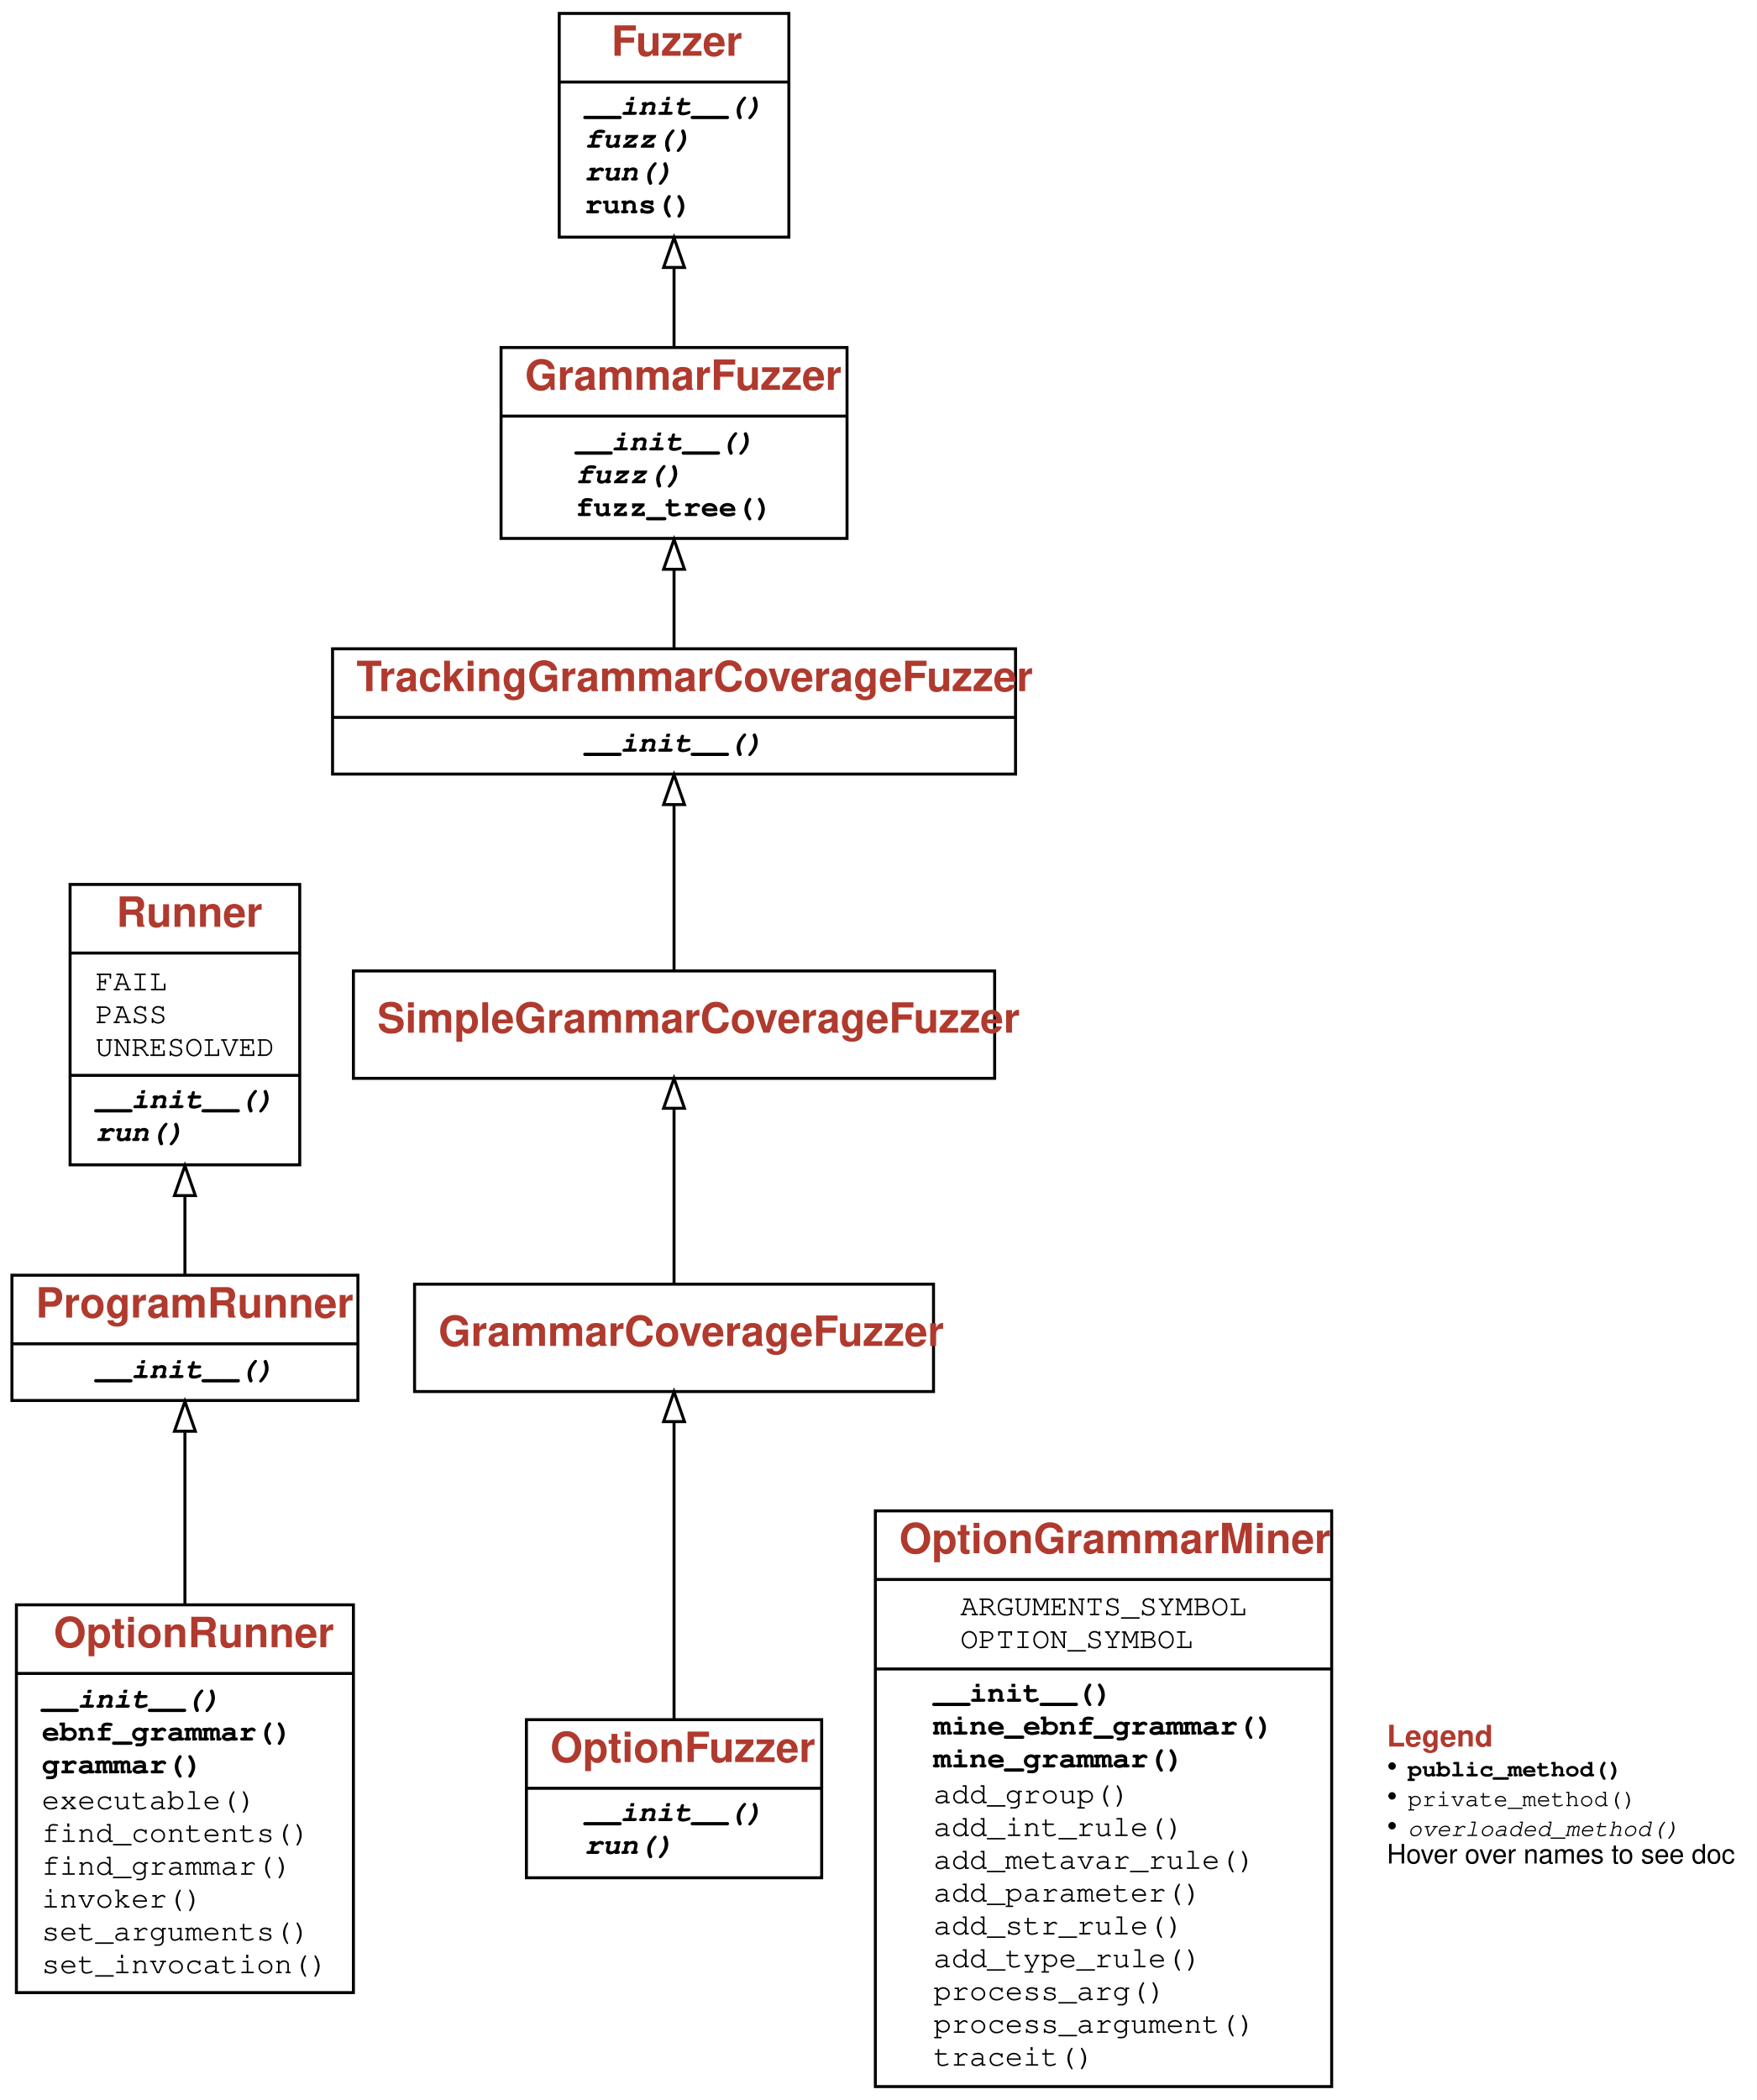
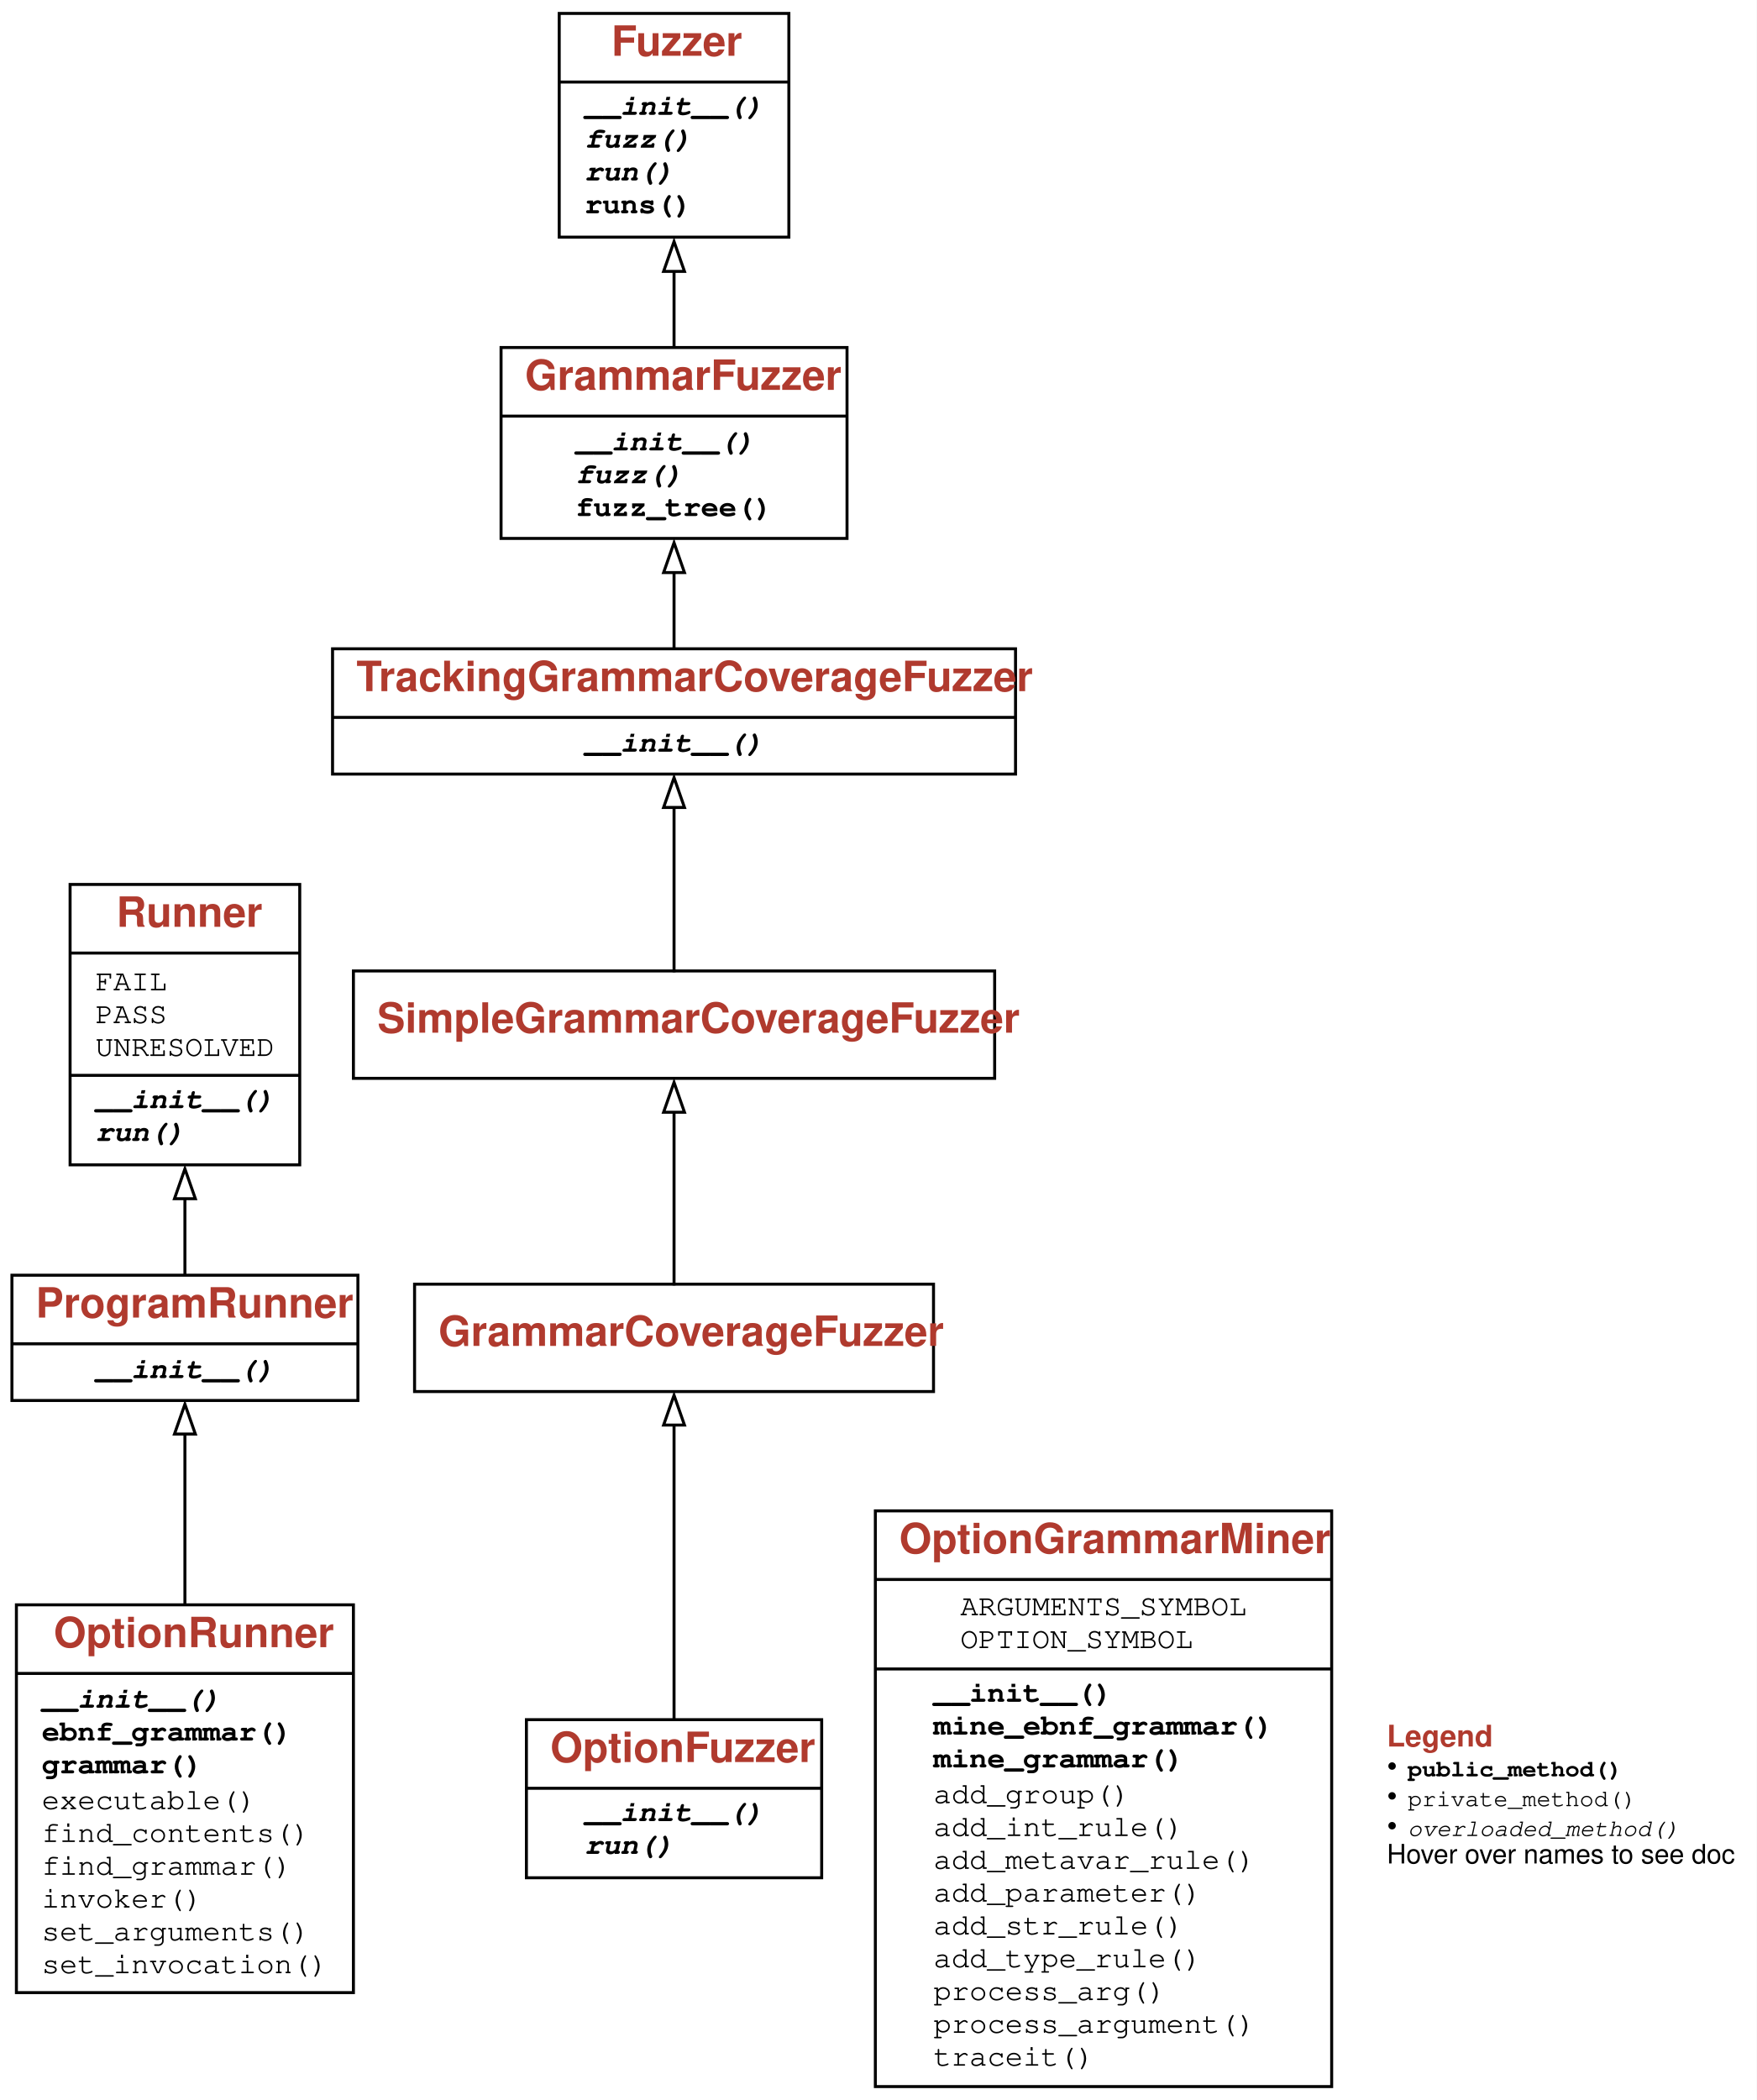
<svg xmlns="http://www.w3.org/2000/svg" xmlns:xlink="http://www.w3.org/1999/xlink" width="589pt" height="704pt" viewBox="0.00 0.00 589.00 704.00">
  <g id="graph0" class="graph" transform="scale(1 1) rotate(0) translate(4 700)">
    <g id="a_graph0">
      <a xlink:title="OptionRunner class hierarchy">
-         <polygon fill="white" stroke="transparent" points="-4,4 -4,-700 585,-700 585,4 -4,4" />
+         <polygon fill="white" stroke="none" points="-4,4 -4,-700 585,-700 585,4 -4,4" />
      </a>
    </g>
    <g id="node1" class="node">
      <g id="a_node1">
        <a xlink:href="#" xlink:title="class OptionRunner:&#10;Run a program while determining its option grammar">
          <polygon fill="none" stroke="black" points="1.5,-32 1.5,-162 114.5,-162 114.5,-32 1.5,-32" />
          <text text-anchor="start" x="14" y="-147.8" font-family="Patua One, Helvetica, sans-serif" font-weight="bold" font-size="14.00" fill="#b03a2e">OptionRunner</text>
-           <polyline fill="none" stroke="black" points="1.5,-139 114.5,-139 " />
+           <polyline fill="none" stroke="black" points="1.5,-139 114.5,-139" />
          <g id="a_node1_0">
            <a xlink:href="#" xlink:title="OptionRunner">
              <g id="a_node1_1">
                <a xlink:href="#" xlink:title="__init__(self, program: Union[str, List[str]], arguments: Optional[str] = None, *, log: bool = False, miner_class: Optional[Type[OptionGrammarMiner]] = None):&#10;Constructor.&#10;`program` - the (Python) program to be executed&#10;`arguments` - an (optional) string with arguments for `program`&#10;`log` - if True, enable logging in miner&#10;`miner_class` - the `OptionGrammarMiner` class to be used&#10;(default: `OptionGrammarMiner`)">
                  <text text-anchor="start" x="10" y="-127.5" font-family="'Fira Mono', 'Source Code Pro', 'Courier', monospace" font-weight="bold" font-style="italic" font-size="10.00">__init__()</text>
                </a>
              </g>
              <g id="a_node1_2">
                <a xlink:href="#" xlink:title="ebnf_grammar(self):&#10;Return extracted grammar in EBNF form">
                  <text text-anchor="start" x="10" y="-116.5" font-family="'Fira Mono', 'Source Code Pro', 'Courier', monospace" font-weight="bold" font-size="10.00">ebnf_grammar()</text>
                </a>
              </g>
              <g id="a_node1_3">
                <a xlink:href="#" xlink:title="grammar(self):&#10;Return extracted grammar in BNF form">
                  <text text-anchor="start" x="10" y="-105.5" font-family="'Fira Mono', 'Source Code Pro', 'Courier', monospace" font-weight="bold" font-size="10.00">grammar()</text>
                </a>
              </g>
              <g id="a_node1_4">
                <a xlink:href="#" xlink:title="executable(self)">
                  <text text-anchor="start" x="10" y="-93.5" font-family="'Fira Mono', 'Source Code Pro', 'Courier', monospace" font-size="10.00">executable()</text>
                </a>
              </g>
              <g id="a_node1_5">
                <a xlink:href="#" xlink:title="find_contents(self)">
                  <text text-anchor="start" x="10" y="-82.5" font-family="'Fira Mono', 'Source Code Pro', 'Courier', monospace" font-size="10.00">find_contents()</text>
                </a>
              </g>
              <g id="a_node1_6">
                <a xlink:href="#" xlink:title="find_grammar(self)">
                  <text text-anchor="start" x="10" y="-71.5" font-family="'Fira Mono', 'Source Code Pro', 'Courier', monospace" font-size="10.00">find_grammar()</text>
                </a>
              </g>
              <g id="a_node1_7">
                <a xlink:href="#" xlink:title="invoker(self)">
                  <text text-anchor="start" x="10" y="-60.5" font-family="'Fira Mono', 'Source Code Pro', 'Courier', monospace" font-size="10.00">invoker()</text>
                </a>
              </g>
              <g id="a_node1_8">
                <a xlink:href="#" xlink:title="set_arguments(self, args)">
                  <text text-anchor="start" x="10" y="-49.5" font-family="'Fira Mono', 'Source Code Pro', 'Courier', monospace" font-size="10.00">set_arguments()</text>
                </a>
              </g>
              <g id="a_node1_9">
                <a xlink:href="#" xlink:title="set_invocation(self, program)">
                  <text text-anchor="start" x="10" y="-38.5" font-family="'Fira Mono', 'Source Code Pro', 'Courier', monospace" font-size="10.00">set_invocation()</text>
                </a>
              </g>
            </a>
          </g>
        </a>
      </g>
    </g>
    <g id="node2" class="node">
      <g id="a_node2">
        <a xlink:href="Fuzzer.ipynb" xlink:title="class ProgramRunner:&#10;Test a program with inputs.">
          <polygon fill="none" stroke="black" points="0,-230.5 0,-272.5 116,-272.5 116,-230.5 0,-230.5" />
          <text text-anchor="start" x="8" y="-258.3" font-family="Patua One, Helvetica, sans-serif" font-weight="bold" font-size="14.00" fill="#b03a2e">ProgramRunner</text>
-           <polyline fill="none" stroke="black" points="0,-249.5 116,-249.5 " />
+           <polyline fill="none" stroke="black" points="0,-249.5 116,-249.5" />
          <g id="a_node2_10">
            <a xlink:href="#" xlink:title="ProgramRunner">
              <g id="a_node2_11">
                <a xlink:href="Fuzzer.ipynb" xlink:title="__init__(self, program: Union[str, List[str]]) -&gt; None:&#10;Initialize.&#10;`program` is a program spec as passed to `subprocess.run()`">
                  <text text-anchor="start" x="28" y="-238" font-family="'Fira Mono', 'Source Code Pro', 'Courier', monospace" font-weight="bold" font-style="italic" font-size="10.00">__init__()</text>
                </a>
              </g>
            </a>
          </g>
        </a>
      </g>
    </g>
    <g id="edge1" class="edge">
-       <path fill="none" stroke="black" d="M58,-162.23C58,-182.26 58,-203.43 58,-220.01" />
-       <polygon fill="none" stroke="black" points="54.5,-220.19 58,-230.19 61.5,-220.19 54.5,-220.19" />
+       <path fill="none" stroke="black" d="M58,-161.79C58,-181.76 58,-202.89 58,-219.53" />
+       <polygon fill="none" stroke="black" points="54.5,-219.25 58,-229.25 61.5,-219.25 54.5,-219.25" />
    </g>
    <g id="node3" class="node">
      <g id="a_node3">
        <a xlink:href="Fuzzer.ipynb" xlink:title="class Runner:&#10;Base class for testing inputs.">
          <polygon fill="none" stroke="black" points="19.5,-309.5 19.5,-403.5 96.5,-403.5 96.5,-309.5 19.5,-309.5" />
          <text text-anchor="start" x="35" y="-389.3" font-family="Patua One, Helvetica, sans-serif" font-weight="bold" font-size="14.00" fill="#b03a2e">Runner</text>
-           <polyline fill="none" stroke="black" points="19.5,-380.5 96.5,-380.5 " />
+           <polyline fill="none" stroke="black" points="19.5,-380.5 96.5,-380.5" />
          <g id="a_node3_12">
            <a xlink:href="#" xlink:title="Runner">
              <g id="a_node3_13">
                <a xlink:href="Fuzzer.ipynb" xlink:title="FAIL = 'FAIL'">
                  <text text-anchor="start" x="28" y="-368" font-family="'Fira Mono', 'Source Code Pro', 'Courier', monospace" font-size="10.00">FAIL</text>
                </a>
              </g>
              <g id="a_node3_14">
                <a xlink:href="Fuzzer.ipynb" xlink:title="PASS = 'PASS'">
                  <text text-anchor="start" x="28" y="-357" font-family="'Fira Mono', 'Source Code Pro', 'Courier', monospace" font-size="10.00">PASS</text>
                </a>
              </g>
              <g id="a_node3_15">
                <a xlink:href="Fuzzer.ipynb" xlink:title="UNRESOLVED = 'UNRESOLVED'">
                  <text text-anchor="start" x="28" y="-346" font-family="'Fira Mono', 'Source Code Pro', 'Courier', monospace" font-size="10.00">UNRESOLVED</text>
                </a>
              </g>
            </a>
          </g>
-           <polyline fill="none" stroke="black" points="19.5,-339.5 96.5,-339.5 " />
+           <polyline fill="none" stroke="black" points="19.5,-339.5 96.5,-339.5" />
          <g id="a_node3_16">
            <a xlink:href="#" xlink:title="Runner">
              <g id="a_node3_17">
                <a xlink:href="Fuzzer.ipynb" xlink:title="__init__(self) -&gt; None:&#10;Initialize">
                  <text text-anchor="start" x="28" y="-328.5" font-family="'Fira Mono', 'Source Code Pro', 'Courier', monospace" font-weight="bold" font-style="italic" font-size="10.00">__init__()</text>
                </a>
              </g>
              <g id="a_node3_18">
                <a xlink:href="Fuzzer.ipynb" xlink:title="run(self, inp: str) -&gt; Any:&#10;Run the runner with the given input">
                  <text text-anchor="start" x="28" y="-317.5" font-family="'Fira Mono', 'Source Code Pro', 'Courier', monospace" font-weight="bold" font-style="italic" font-size="10.00">run()</text>
                </a>
              </g>
            </a>
          </g>
        </a>
      </g>
    </g>
    <g id="edge2" class="edge">
-       <path fill="none" stroke="black" d="M58,-272.85C58,-280.51 58,-289.65 58,-299.01" />
-       <polygon fill="none" stroke="black" points="54.5,-299.2 58,-309.2 61.5,-299.2 54.5,-299.2" />
+       <path fill="none" stroke="black" d="M58,-272.36C58,-279.92 58,-288.97 58,-298.28" />
+       <polygon fill="none" stroke="black" points="54.5,-298.15 58,-308.15 61.5,-298.15 54.5,-298.15" />
    </g>
    <g id="node4" class="node">
      <g id="a_node4">
        <a xlink:href="#" xlink:title="class OptionFuzzer:&#10;Fuzz a (Python) program using its arguments">
          <polygon fill="none" stroke="black" points="172.5,-70.5 172.5,-123.5 271.5,-123.5 271.5,-70.5 172.5,-70.5" />
          <text text-anchor="start" x="180.5" y="-109.3" font-family="Patua One, Helvetica, sans-serif" font-weight="bold" font-size="14.00" fill="#b03a2e">OptionFuzzer</text>
-           <polyline fill="none" stroke="black" points="172.5,-100.5 271.5,-100.5 " />
+           <polyline fill="none" stroke="black" points="172.5,-100.5 271.5,-100.5" />
          <g id="a_node4_19">
            <a xlink:href="#" xlink:title="OptionFuzzer">
              <g id="a_node4_20">
                <a xlink:href="#" xlink:title="__init__(self, runner: OptionRunner, *args, **kwargs):&#10;Constructor. `runner` is an OptionRunner.">
                  <text text-anchor="start" x="192" y="-89.5" font-family="'Fira Mono', 'Source Code Pro', 'Courier', monospace" font-weight="bold" font-style="italic" font-size="10.00">__init__()</text>
                </a>
              </g>
              <g id="a_node4_21">
                <a xlink:href="#" xlink:title="run(self, runner=None, inp=''):&#10;Run `runner` with fuzz input">
                  <text text-anchor="start" x="192" y="-78.5" font-family="'Fira Mono', 'Source Code Pro', 'Courier', monospace" font-weight="bold" font-style="italic" font-size="10.00">run()</text>
                </a>
              </g>
            </a>
          </g>
        </a>
      </g>
    </g>
    <g id="node5" class="node">
      <g id="a_node5">
        <a xlink:href="GrammarCoverageFuzzer.ipynb" xlink:title="class GrammarCoverageFuzzer:&#10;Produce from grammars, aiming for coverage of all expansions.">
          <polygon fill="none" stroke="black" points="135,-233.5 135,-269.5 309,-269.5 309,-233.5 135,-233.5" />
          <text text-anchor="start" x="143" y="-248.8" font-family="Patua One, Helvetica, sans-serif" font-weight="bold" font-size="14.00" fill="#b03a2e">GrammarCoverageFuzzer</text>
        </a>
      </g>
    </g>
    <g id="edge3" class="edge">
-       <path fill="none" stroke="black" d="M222,-123.53C222,-151.07 222,-194.78 222,-223.05" />
-       <polygon fill="none" stroke="black" points="218.5,-223.42 222,-233.42 225.5,-223.42 218.5,-223.42" />
+       <path fill="none" stroke="black" d="M222,-123.18C222,-150.57 222,-194.23 222,-222.63" />
+       <polygon fill="none" stroke="black" points="218.5,-222.26 222,-232.26 225.5,-222.26 218.5,-222.26" />
    </g>
    <g id="node6" class="node">
      <g id="a_node6">
        <a xlink:href="GrammarCoverageFuzzer.ipynb" xlink:title="class SimpleGrammarCoverageFuzzer:&#10;When choosing expansions, prefer expansions not covered.">
          <polygon fill="none" stroke="black" points="114.5,-338.5 114.5,-374.5 329.5,-374.5 329.5,-338.5 114.5,-338.5" />
          <text text-anchor="start" x="122.5" y="-353.8" font-family="Patua One, Helvetica, sans-serif" font-weight="bold" font-size="14.00" fill="#b03a2e">SimpleGrammarCoverageFuzzer</text>
        </a>
      </g>
    </g>
    <g id="edge4" class="edge">
-       <path fill="none" stroke="black" d="M222,-269.51C222,-285.46 222,-309.59 222,-328.23" />
-       <polygon fill="none" stroke="black" points="218.5,-328.47 222,-338.47 225.5,-328.47 218.5,-328.47" />
+       <path fill="none" stroke="black" d="M222,-269.05C222,-284.72 222,-308.57 222,-327.26" />
+       <polygon fill="none" stroke="black" points="218.5,-327.14 222,-337.14 225.5,-327.14 218.5,-327.14" />
    </g>
    <g id="node7" class="node">
      <g id="a_node7">
        <a xlink:href="GrammarCoverageFuzzer.ipynb" xlink:title="class TrackingGrammarCoverageFuzzer:&#10;Track grammar coverage during production">
          <polygon fill="none" stroke="black" points="107.5,-440.5 107.5,-482.5 336.5,-482.5 336.5,-440.5 107.5,-440.5" />
          <text text-anchor="start" x="115.5" y="-468.3" font-family="Patua One, Helvetica, sans-serif" font-weight="bold" font-size="14.00" fill="#b03a2e">TrackingGrammarCoverageFuzzer</text>
-           <polyline fill="none" stroke="black" points="107.5,-459.5 336.5,-459.5 " />
+           <polyline fill="none" stroke="black" points="107.5,-459.5 336.5,-459.5" />
          <g id="a_node7_22">
            <a xlink:href="#" xlink:title="TrackingGrammarCoverageFuzzer">
              <g id="a_node7_23">
                <a xlink:href="GrammarCoverageFuzzer.ipynb" xlink:title="__init__(self, *args, **kwargs) -&gt; None:&#10;Produce strings from `grammar`, starting with `start_symbol`.&#10;If `min_nonterminals` or `max_nonterminals` is given, use them as limits&#10;for the number of nonterminals produced.&#10;If `disp` is set, display the intermediate derivation trees.&#10;If `log` is set, show intermediate steps as text on standard output.">
                  <text text-anchor="start" x="192" y="-448" font-family="'Fira Mono', 'Source Code Pro', 'Courier', monospace" font-weight="bold" font-style="italic" font-size="10.00">__init__()</text>
                </a>
              </g>
            </a>
          </g>
        </a>
      </g>
    </g>
    <g id="edge5" class="edge">
-       <path fill="none" stroke="black" d="M222,-374.51C222,-389.6 222,-412.01 222,-430.17" />
-       <polygon fill="none" stroke="black" points="218.5,-430.28 222,-440.28 225.5,-430.28 218.5,-430.28" />
+       <path fill="none" stroke="black" d="M222,-374.05C222,-388.98 222,-411.32 222,-429.55" />
+       <polygon fill="none" stroke="black" points="218.5,-429.31 222,-439.31 225.5,-429.31 218.5,-429.31" />
    </g>
    <g id="node8" class="node">
      <g id="a_node8">
        <a xlink:href="GrammarFuzzer.ipynb" xlink:title="class GrammarFuzzer:&#10;Produce strings from grammars efficiently, using derivation trees.">
          <polygon fill="none" stroke="black" points="164,-519.5 164,-583.5 280,-583.5 280,-519.5 164,-519.5" />
          <text text-anchor="start" x="172" y="-569.3" font-family="Patua One, Helvetica, sans-serif" font-weight="bold" font-size="14.00" fill="#b03a2e">GrammarFuzzer</text>
-           <polyline fill="none" stroke="black" points="164,-560.5 280,-560.5 " />
+           <polyline fill="none" stroke="black" points="164,-560.5 280,-560.5" />
          <g id="a_node8_24">
            <a xlink:href="#" xlink:title="GrammarFuzzer">
              <g id="a_node8_25">
                <a xlink:href="GrammarFuzzer.ipynb" xlink:title="__init__(self, grammar: Dict[str, List[Expansion]], start_symbol: str = '&lt;start&gt;', min_nonterminals: int = 0, max_nonterminals: int = 10, disp: bool = False, log: Union[bool, int] = False) -&gt; None:&#10;Produce strings from `grammar`, starting with `start_symbol`.&#10;If `min_nonterminals` or `max_nonterminals` is given, use them as limits&#10;for the number of nonterminals produced.&#10;If `disp` is set, display the intermediate derivation trees.&#10;If `log` is set, show intermediate steps as text on standard output.">
                  <text text-anchor="start" x="189" y="-549" font-family="'Fira Mono', 'Source Code Pro', 'Courier', monospace" font-weight="bold" font-style="italic" font-size="10.00">__init__()</text>
                </a>
              </g>
              <g id="a_node8_26">
                <a xlink:href="GrammarFuzzer.ipynb" xlink:title="fuzz(self) -&gt; str:&#10;Produce a string from the grammar.">
                  <text text-anchor="start" x="189" y="-538" font-family="'Fira Mono', 'Source Code Pro', 'Courier', monospace" font-weight="bold" font-style="italic" font-size="10.00">fuzz()</text>
                </a>
              </g>
              <g id="a_node8_27">
                <a xlink:href="GrammarFuzzer.ipynb" xlink:title="fuzz_tree(self) -&gt; DerivationTree:&#10;Produce a derivation tree from the grammar.">
                  <text text-anchor="start" x="189" y="-527" font-family="'Fira Mono', 'Source Code Pro', 'Courier', monospace" font-weight="bold" font-size="10.00">fuzz_tree()</text>
                </a>
              </g>
            </a>
          </g>
        </a>
      </g>
    </g>
    <g id="edge6" class="edge">
-       <path fill="none" stroke="black" d="M222,-482.91C222,-490.73 222,-499.96 222,-509.05" />
-       <polygon fill="none" stroke="black" points="218.5,-509.16 222,-519.16 225.5,-509.16 218.5,-509.16" />
+       <path fill="none" stroke="black" d="M222,-482.47C222,-490.17 222,-499.29 222,-508.31" />
+       <polygon fill="none" stroke="black" points="218.5,-508.05 222,-518.05 225.5,-508.05 218.5,-508.05" />
    </g>
    <g id="node9" class="node">
      <g id="a_node9">
        <a xlink:href="Fuzzer.ipynb" xlink:title="class Fuzzer:&#10;Base class for fuzzers.">
          <polygon fill="none" stroke="black" points="183.5,-620.5 183.5,-695.5 260.5,-695.5 260.5,-620.5 183.5,-620.5" />
          <text text-anchor="start" x="201" y="-681.3" font-family="Patua One, Helvetica, sans-serif" font-weight="bold" font-size="14.00" fill="#b03a2e">Fuzzer</text>
-           <polyline fill="none" stroke="black" points="183.5,-672.5 260.5,-672.5 " />
+           <polyline fill="none" stroke="black" points="183.5,-672.5 260.5,-672.5" />
          <g id="a_node9_28">
            <a xlink:href="#" xlink:title="Fuzzer">
              <g id="a_node9_29">
                <a xlink:href="Fuzzer.ipynb" xlink:title="__init__(self) -&gt; None:&#10;Constructor">
                  <text text-anchor="start" x="192" y="-661.5" font-family="'Fira Mono', 'Source Code Pro', 'Courier', monospace" font-weight="bold" font-style="italic" font-size="10.00">__init__()</text>
                </a>
              </g>
              <g id="a_node9_30">
                <a xlink:href="Fuzzer.ipynb" xlink:title="fuzz(self) -&gt; str:&#10;Return fuzz input">
                  <text text-anchor="start" x="192" y="-650.5" font-family="'Fira Mono', 'Source Code Pro', 'Courier', monospace" font-weight="bold" font-style="italic" font-size="10.00">fuzz()</text>
                </a>
              </g>
              <g id="a_node9_31">
                <a xlink:href="Fuzzer.ipynb" xlink:title="run(self, runner: Fuzzer.Runner = &lt;Fuzzer.Runner object&gt;) -&gt; Tuple[subprocess.CompletedProcess, str]:&#10;Run `runner` with fuzz input">
                  <text text-anchor="start" x="192" y="-639.5" font-family="'Fira Mono', 'Source Code Pro', 'Courier', monospace" font-weight="bold" font-style="italic" font-size="10.00">run()</text>
                </a>
              </g>
              <g id="a_node9_32">
                <a xlink:href="Fuzzer.ipynb" xlink:title="runs(self, runner: Fuzzer.Runner = &lt;Fuzzer.PrintRunner object&gt;, trials: int = 10) -&gt; List[Tuple[subprocess.CompletedProcess, str]]:&#10;Run `runner` with fuzz input, `trials` times">
                  <text text-anchor="start" x="192" y="-628.5" font-family="'Fira Mono', 'Source Code Pro', 'Courier', monospace" font-weight="bold" font-size="10.00">runs()</text>
                </a>
              </g>
            </a>
          </g>
        </a>
      </g>
    </g>
    <g id="edge7" class="edge">
-       <path fill="none" stroke="black" d="M222,-583.57C222,-591.96 222,-601.23 222,-610.28" />
-       <polygon fill="none" stroke="black" points="218.5,-610.34 222,-620.34 225.5,-610.34 218.5,-610.34" />
+       <path fill="none" stroke="black" d="M222,-583.29C222,-591.41 222,-600.37 222,-609.16" />
+       <polygon fill="none" stroke="black" points="218.5,-609.02 222,-619.02 225.5,-609.02 218.5,-609.02" />
    </g>
    <g id="node10" class="node">
      <g id="a_node10">
        <a xlink:href="#" xlink:title="class OptionGrammarMiner:&#10;Helper class for extracting option grammars">
          <polygon fill="none" stroke="black" points="289.5,-0.5 289.5,-193.5 442.5,-193.5 442.5,-0.5 289.5,-0.5" />
          <text text-anchor="start" x="297.5" y="-179.3" font-family="Patua One, Helvetica, sans-serif" font-weight="bold" font-size="14.00" fill="#b03a2e">OptionGrammarMiner</text>
-           <polyline fill="none" stroke="black" points="289.5,-170.5 442.5,-170.5 " />
+           <polyline fill="none" stroke="black" points="289.5,-170.5 442.5,-170.5" />
          <g id="a_node10_33">
            <a xlink:href="#" xlink:title="OptionGrammarMiner">
              <g id="a_node10_34">
                <a xlink:href="#" xlink:title="ARGUMENTS_SYMBOL = '&lt;arguments&gt;'">
                  <text text-anchor="start" x="318" y="-158.5" font-family="'Fira Mono', 'Source Code Pro', 'Courier', monospace" font-size="10.00">ARGUMENTS_SYMBOL</text>
                </a>
              </g>
              <g id="a_node10_35">
                <a xlink:href="#" xlink:title="OPTION_SYMBOL = '&lt;option&gt;'">
                  <text text-anchor="start" x="318" y="-147.5" font-family="'Fira Mono', 'Source Code Pro', 'Courier', monospace" font-size="10.00">OPTION_SYMBOL</text>
                </a>
              </g>
            </a>
          </g>
-           <polyline fill="none" stroke="black" points="289.5,-140.5 442.5,-140.5 " />
+           <polyline fill="none" stroke="black" points="289.5,-140.5 442.5,-140.5" />
          <g id="a_node10_36">
            <a xlink:href="#" xlink:title="OptionGrammarMiner">
              <g id="a_node10_37">
                <a xlink:href="#" xlink:title="__init__(self, function: Callable, log: bool = False):&#10;Constructor.&#10;`function` - a function processing arguments using argparse()&#10;`log` - output diagnostics if True">
                  <text text-anchor="start" x="309" y="-129.5" font-family="'Fira Mono', 'Source Code Pro', 'Courier', monospace" font-weight="bold" font-size="10.00">__init__()</text>
                </a>
              </g>
              <g id="a_node10_38">
                <a xlink:href="#" xlink:title="mine_ebnf_grammar(self):&#10;Extract EBNF option grammar">
                  <text text-anchor="start" x="309" y="-118.5" font-family="'Fira Mono', 'Source Code Pro', 'Courier', monospace" font-weight="bold" font-size="10.00">mine_ebnf_grammar()</text>
                </a>
              </g>
              <g id="a_node10_39">
                <a xlink:href="#" xlink:title="mine_grammar(self):&#10;Extract BNF option grammar">
                  <text text-anchor="start" x="309" y="-107.5" font-family="'Fira Mono', 'Source Code Pro', 'Courier', monospace" font-weight="bold" font-size="10.00">mine_grammar()</text>
                </a>
              </g>
              <g id="a_node10_40">
                <a xlink:href="#" xlink:title="add_group(self, locals, exclusive)">
                  <text text-anchor="start" x="309" y="-95.5" font-family="'Fira Mono', 'Source Code Pro', 'Courier', monospace" font-size="10.00">add_group()</text>
                </a>
              </g>
              <g id="a_node10_41">
                <a xlink:href="#" xlink:title="add_int_rule(self)">
                  <text text-anchor="start" x="309" y="-84.5" font-family="'Fira Mono', 'Source Code Pro', 'Courier', monospace" font-size="10.00">add_int_rule()</text>
                </a>
              </g>
              <g id="a_node10_42">
                <a xlink:href="#" xlink:title="add_metavar_rule(self, metavar, type_)">
                  <text text-anchor="start" x="309" y="-73.5" font-family="'Fira Mono', 'Source Code Pro', 'Courier', monospace" font-size="10.00">add_metavar_rule()</text>
                </a>
              </g>
              <g id="a_node10_43">
                <a xlink:href="#" xlink:title="add_parameter(self, kwargs, metavar)">
                  <text text-anchor="start" x="309" y="-62.5" font-family="'Fira Mono', 'Source Code Pro', 'Courier', monospace" font-size="10.00">add_parameter()</text>
                </a>
              </g>
              <g id="a_node10_44">
                <a xlink:href="#" xlink:title="add_str_rule(self)">
                  <text text-anchor="start" x="309" y="-51.5" font-family="'Fira Mono', 'Source Code Pro', 'Courier', monospace" font-size="10.00">add_str_rule()</text>
                </a>
              </g>
              <g id="a_node10_45">
                <a xlink:href="#" xlink:title="add_type_rule(self, type_)">
                  <text text-anchor="start" x="309" y="-40.5" font-family="'Fira Mono', 'Source Code Pro', 'Courier', monospace" font-size="10.00">add_type_rule()</text>
                </a>
              </g>
              <g id="a_node10_46">
                <a xlink:href="#" xlink:title="process_arg(self, arg, in_group, kwargs)">
                  <text text-anchor="start" x="309" y="-29.5" font-family="'Fira Mono', 'Source Code Pro', 'Courier', monospace" font-size="10.00">process_arg()</text>
                </a>
              </g>
              <g id="a_node10_47">
                <a xlink:href="#" xlink:title="process_argument(self, locals, in_group)">
                  <text text-anchor="start" x="309" y="-18.5" font-family="'Fira Mono', 'Source Code Pro', 'Courier', monospace" font-size="10.00">process_argument()</text>
                </a>
              </g>
              <g id="a_node10_48">
                <a xlink:href="#" xlink:title="traceit(self, frame, event, arg)">
                  <text text-anchor="start" x="309" y="-7.5" font-family="'Fira Mono', 'Source Code Pro', 'Courier', monospace" font-size="10.00">traceit()</text>
                </a>
              </g>
            </a>
          </g>
        </a>
      </g>
    </g>
    <g id="node11" class="node">
      <text text-anchor="start" x="461" y="-114.5" font-family="Patua One, Helvetica, sans-serif" font-weight="bold" font-size="10.00" fill="#b03a2e">Legend</text>
      <text text-anchor="start" x="461" y="-104.5" font-family="Patua One, Helvetica, sans-serif" font-size="10.00">• </text>
      <text text-anchor="start" x="468" y="-104.5" font-family="'Fira Mono', 'Source Code Pro', 'Courier', monospace" font-weight="bold" font-size="8.00">public_method()</text>
      <text text-anchor="start" x="461" y="-94.5" font-family="Patua One, Helvetica, sans-serif" font-size="10.00">• </text>
      <text text-anchor="start" x="468" y="-94.5" font-family="'Fira Mono', 'Source Code Pro', 'Courier', monospace" font-size="8.00">private_method()</text>
      <text text-anchor="start" x="461" y="-84.5" font-family="Patua One, Helvetica, sans-serif" font-size="10.00">• </text>
      <text text-anchor="start" x="468" y="-84.5" font-family="'Fira Mono', 'Source Code Pro', 'Courier', monospace" font-style="italic" font-size="8.00">overloaded_method()</text>
      <text text-anchor="start" x="461" y="-75.3" font-family="Helvetica,sans-Serif" font-size="9.00">Hover over names to see doc</text>
    </g>
  </g>
</svg>
